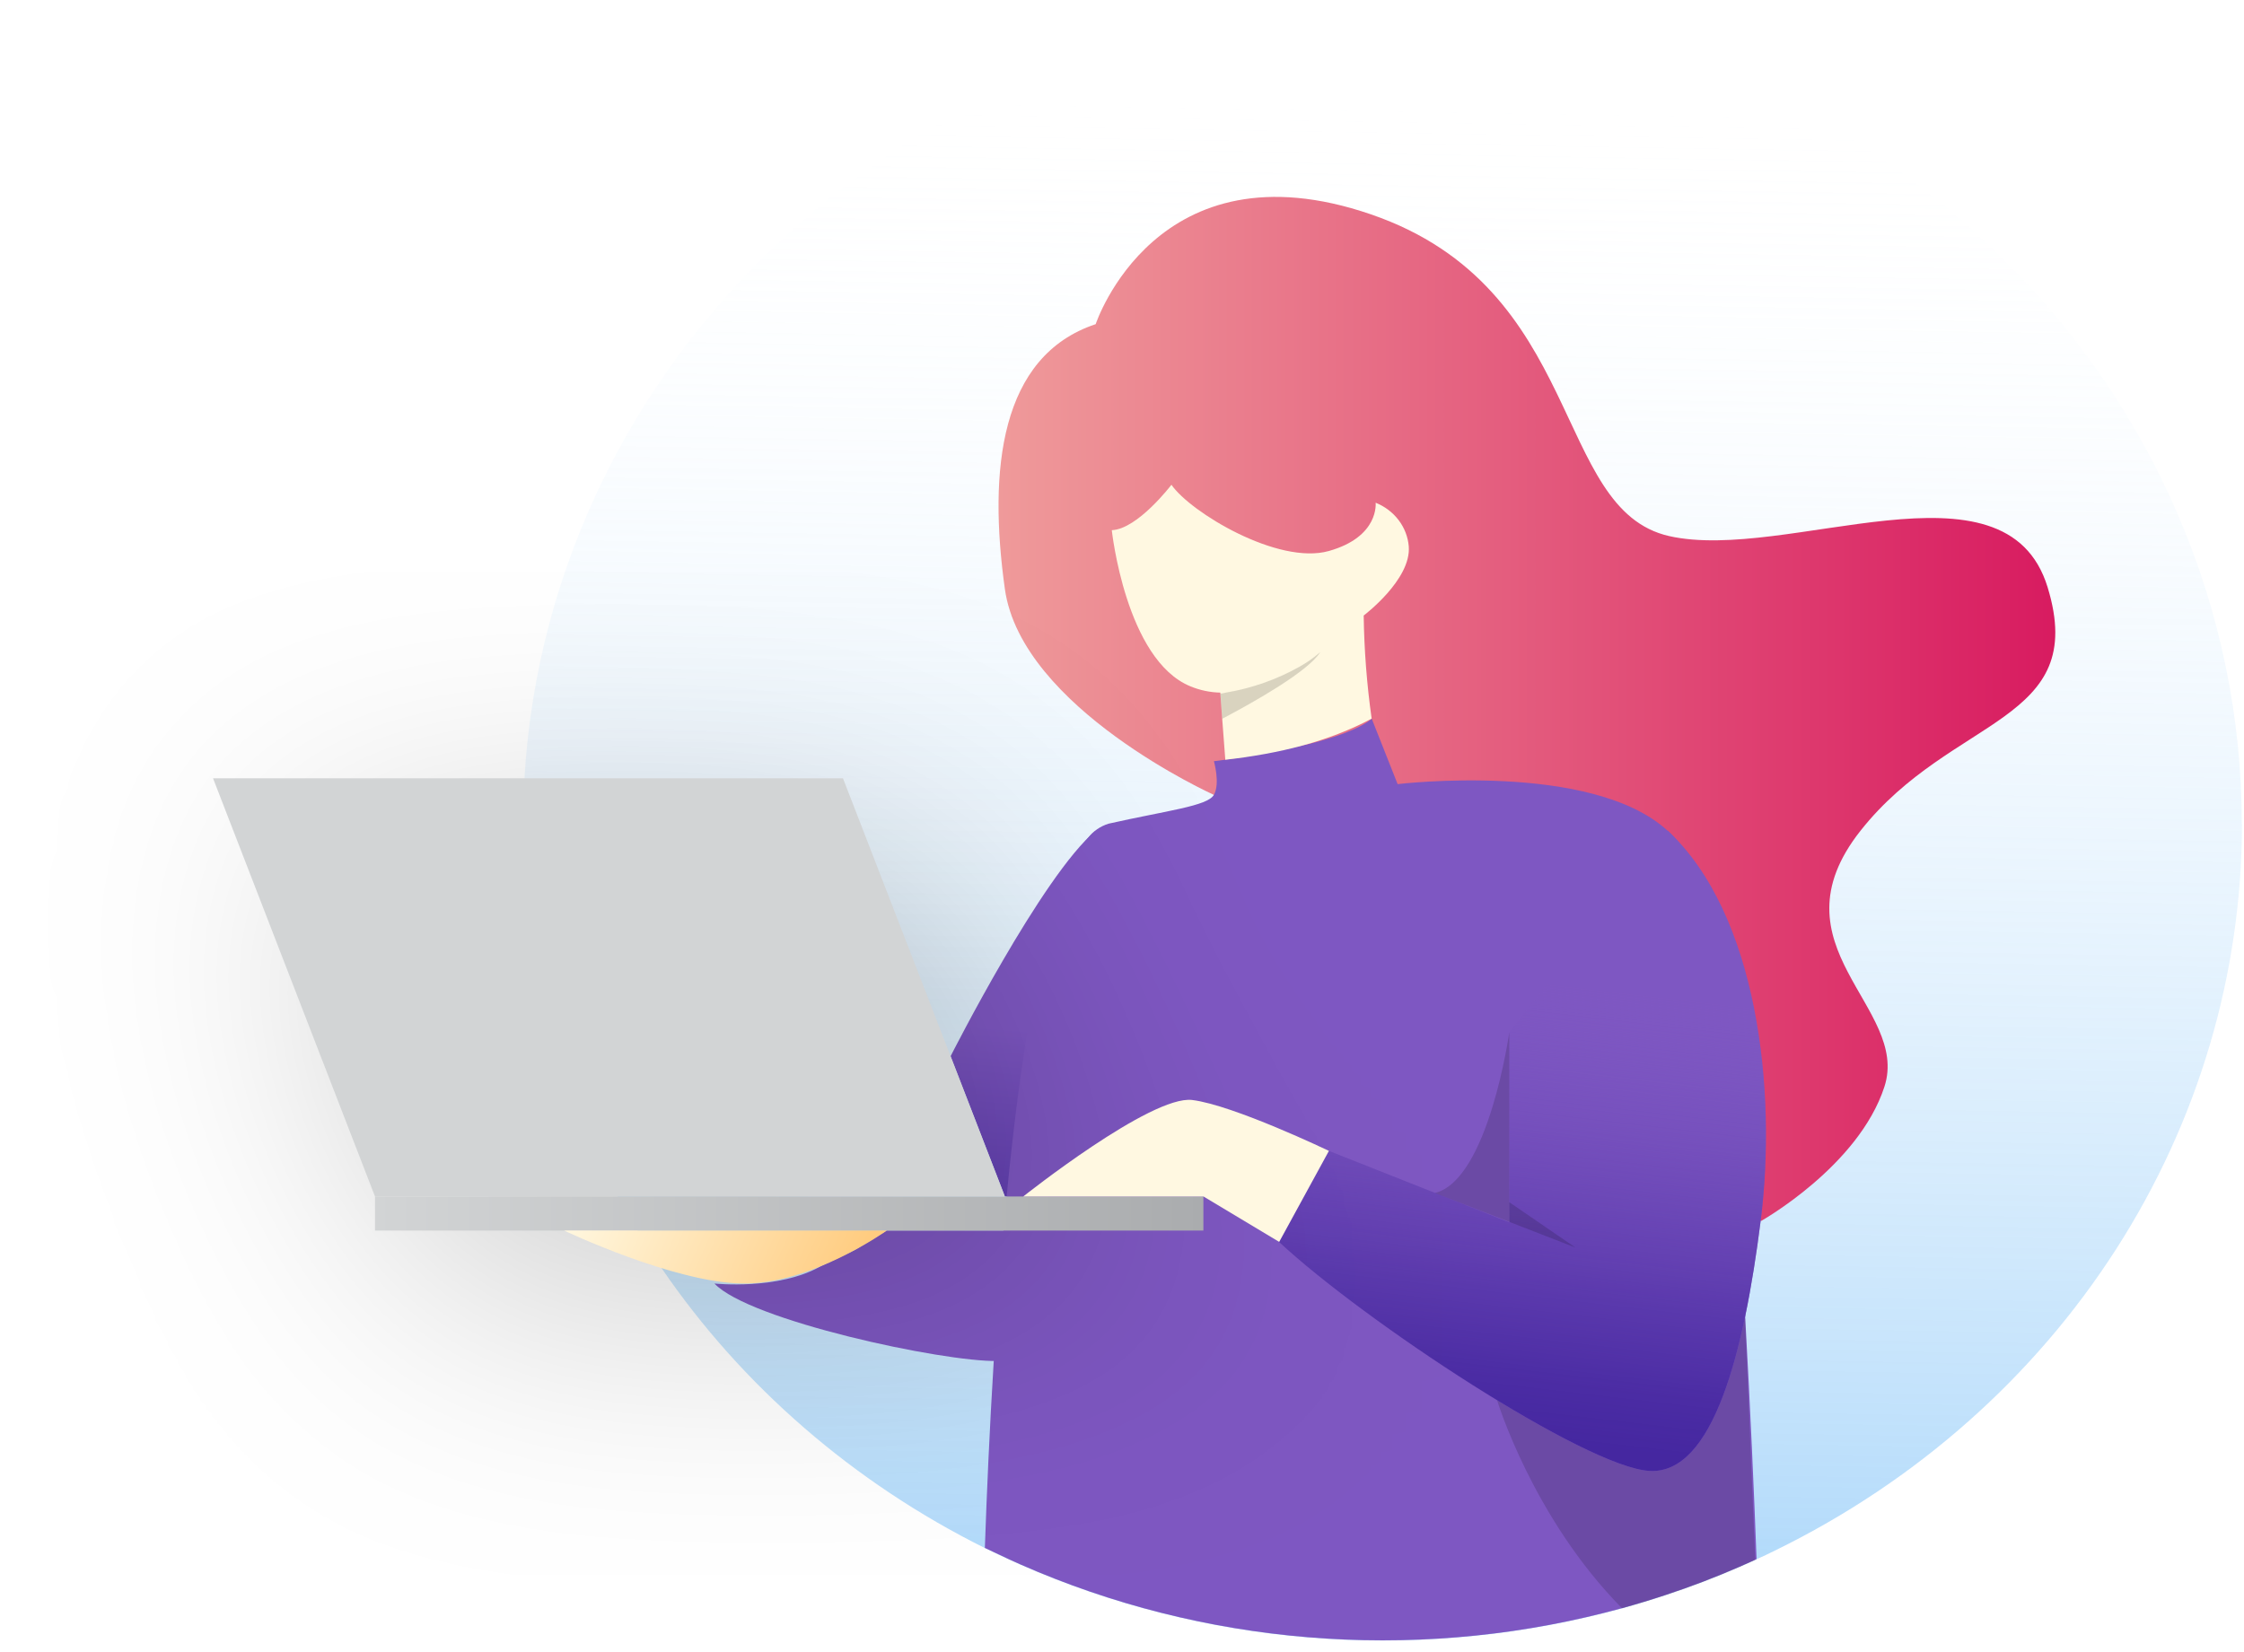
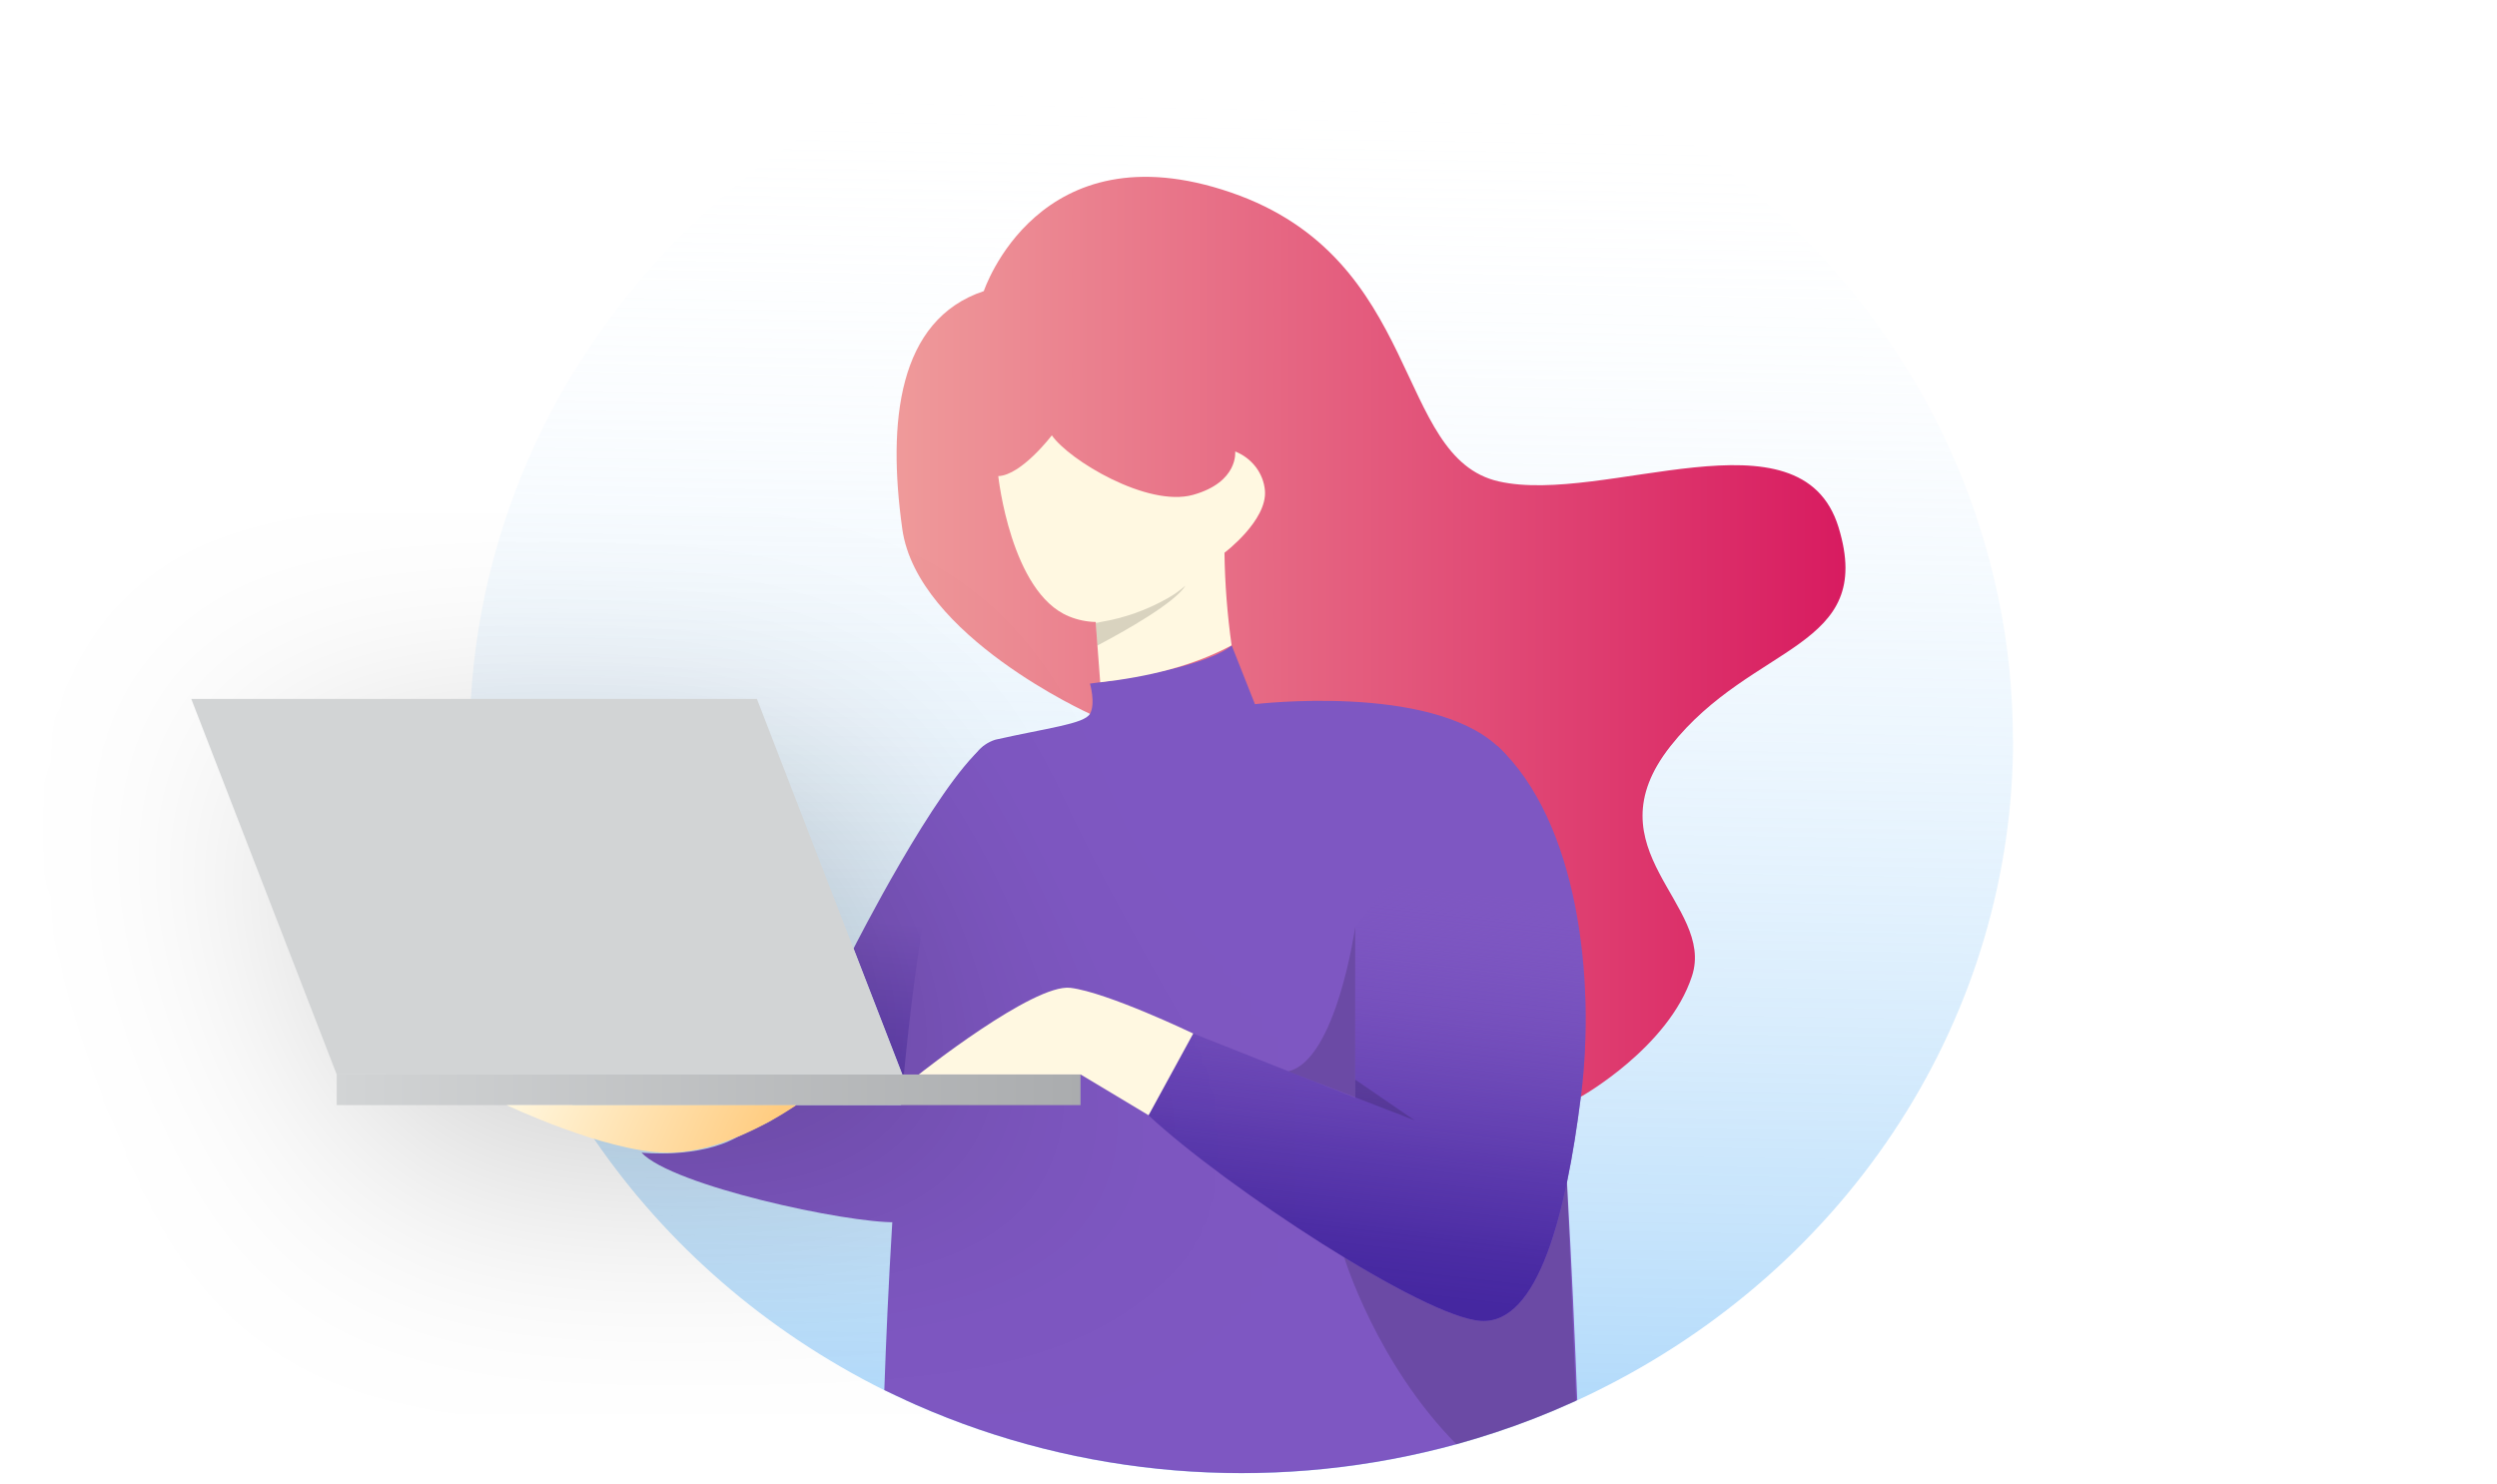
- <svg xmlns="http://www.w3.org/2000/svg" width="163" height="120" viewBox="0 0 163 120" fill="none">
-   <path d="M162.853 59.862C162.846 70.767 159.683 81.459 153.708 90.768C147.733 100.077 139.178 107.643 128.981 112.637C128.522 112.866 128.06 113.085 127.594 113.296L127.498 113.342L127.166 113.493C126.891 113.621 126.622 113.74 126.342 113.859C124.6 114.618 122.812 115.3 120.98 115.904C119.94 116.249 118.889 116.568 117.826 116.861L116.555 117.195C102.415 120.775 87.402 119.533 74.124 113.685C73.58 113.442 73.036 113.195 72.501 112.939L71.539 112.481C62.009 107.734 53.925 100.735 48.065 92.157C47.449 91.263 46.862 90.348 46.303 89.412C45.806 88.597 45.324 87.772 44.859 86.936C40.336 78.559 37.984 69.277 37.999 59.862C37.999 58.751 38.031 57.647 38.095 56.548C38.998 41.119 46.197 26.632 58.161 16.171C70.126 5.709 85.912 0.097 102.162 0.528C118.412 0.96 133.844 7.401 145.175 18.482C156.506 29.562 162.843 44.408 162.838 59.862H162.853Z" fill="url(#paint0_linear)" />
-   <path d="M88.167 57.752C88.167 57.752 74.206 51.459 72.993 42.801C71.779 34.142 72.632 25.868 79.588 23.553C79.588 23.553 83.988 10.217 99.586 15.576C115.183 20.935 112.723 37.026 121.249 38.952C129.775 40.879 145.695 32.765 148.733 42.664C151.771 52.562 141.781 51.958 135.143 60.361C128.504 68.763 138.758 73.174 136.881 78.959C135.003 84.744 127.912 88.721 127.912 88.721L88.167 57.752Z" fill="url(#paint1_linear)" />
-   <path d="M69.05 76.744L72.993 86.936H73.421L79.588 60.361C75.693 63.605 69.05 76.744 69.05 76.744Z" fill="url(#paint2_linear)" />
-   <path d="M62.127 90.803L59.629 91.997C56.528 93.764 51.897 93.26 51.897 93.26C54.401 95.938 68.496 98.967 72.458 98.889L73.19 89.407H64.409L62.127 90.803Z" fill="url(#paint3_linear)" />
-   <path d="M127.594 113.282L127.498 113.328L127.166 113.479C126.891 113.607 126.622 113.726 126.342 113.845C124.6 114.605 122.812 115.287 120.979 115.891C119.94 116.235 118.888 116.554 117.826 116.847L116.555 117.181C102.415 120.761 87.401 119.519 74.124 113.671C73.58 113.429 73.036 113.181 72.501 112.925L71.539 112.468C71.673 108.541 71.88 103.841 72.184 98.885C72.376 95.787 72.612 92.588 72.891 89.412C72.963 88.583 73.041 87.76 73.118 86.936C74.254 75.229 76.073 64.374 78.991 60.924L79.034 60.878C79.405 60.393 79.927 60.033 80.526 59.848C84.739 58.896 87.709 58.576 88.176 57.752C88.643 56.928 88.176 55.308 88.176 55.308L89.014 55.199C90.232 55.025 92.596 54.658 94.834 54.109C94.848 54.114 94.863 54.114 94.877 54.109C96.856 53.62 98.729 52.988 99.643 52.228L101.521 56.974C101.521 56.974 115.641 55.276 121.153 60.379C121.187 60.403 121.217 60.43 121.244 60.461C121.302 60.511 121.357 60.565 121.408 60.621C121.736 60.951 122.028 61.312 122.279 61.697C124.075 64.443 125.346 75.463 126.227 87.416C126.429 90.162 126.612 92.999 126.771 95.777C127.137 102.194 127.411 108.408 127.594 113.282Z" fill="url(#paint4_linear)" />
-   <path opacity="0.15" d="M127.498 113.342L127.166 113.493C126.891 113.621 126.622 113.74 126.343 113.859C124.6 114.618 122.812 115.3 120.98 115.904C119.94 116.249 118.889 116.568 117.826 116.861C111.323 110.275 108.742 101.727 108.742 101.727L126.761 95.777L127.498 113.342Z" fill="black" />
-   <path d="M121.148 60.361C127.671 66.447 129.091 79.225 127.888 88.734C126.684 98.244 124.45 107.15 119.81 106.875C115.169 106.601 99.109 96.011 92.904 90.235L96.529 83.622L109.642 88.817V74.973L121.148 60.361Z" fill="url(#paint5_linear)" />
-   <path d="M121.148 60.361C127.671 66.447 129.091 79.225 127.888 88.734C126.684 98.244 124.45 107.15 119.81 106.875C115.169 106.601 99.109 96.011 92.904 90.235L96.529 83.622L109.642 88.817V74.973L121.148 60.361Z" fill="url(#paint6_linear)" />
+ <svg xmlns="http://www.w3.org/2000/svg" width="202" height="120" fill="none">
+   <path d="M162.853 59.862c-.007 10.905-3.17 21.597-9.145 30.906-5.975 9.309-14.53 16.875-24.727 21.869a40.81 40.81 0 01-1.387.659l-.096.046-.332.151a62.09 62.09 0 01-6.186 2.411c-1.04.345-2.091.664-3.154.957l-1.271.334c-14.14 3.58-29.153 2.338-42.431-3.51a67.182 67.182 0 01-1.623-.746l-.962-.458c-9.53-4.747-17.614-11.746-23.474-20.324a49.491 49.491 0 01-1.762-2.745 70.962 70.962 0 01-1.444-2.476c-4.523-8.377-6.875-17.659-6.86-27.074 0-1.11.032-2.215.096-3.314.903-15.43 8.102-29.916 20.066-40.377C70.126 5.709 85.912.097 102.162.528c16.25.432 31.682 6.873 43.013 17.954 11.331 11.08 17.668 25.926 17.663 41.38h.015z" fill="url(#paint0_linear)" />
+   <path d="M88.167 57.752s-13.961-6.293-15.174-14.951c-1.214-8.659-.361-16.933 6.595-19.248 0 0 4.4-13.336 19.998-7.977 15.597 5.359 13.137 21.45 21.663 23.376 8.526 1.927 24.446-6.187 27.484 3.712 3.038 9.898-6.952 9.294-13.59 17.697-6.639 8.402 3.615 12.813 1.738 18.598-1.878 5.785-8.969 9.762-8.969 9.762L88.167 57.752z" fill="url(#paint1_linear)" />
+   <path d="M69.05 76.744l3.943 10.192h.428l6.167-26.575C75.693 63.605 69.05 76.744 69.05 76.744z" fill="url(#paint2_linear)" />
+   <path d="M62.127 90.803l-2.498 1.194c-3.1 1.767-7.732 1.263-7.732 1.263 2.504 2.677 16.6 5.707 20.561 5.63l.732-9.483h-8.78l-2.283 1.396z" fill="url(#paint3_linear)" />
+   <path d="M127.594 113.282l-.096.046-.332.151a61.667 61.667 0 01-6.187 2.412 65.232 65.232 0 01-3.153.956l-1.271.334c-14.14 3.58-29.154 2.338-42.431-3.51a63.687 63.687 0 01-1.623-.746l-.962-.457c.134-3.927.341-8.627.645-13.583.192-3.098.428-6.297.707-9.473.072-.829.15-1.652.227-2.476 1.136-11.707 2.956-22.562 5.873-26.012l.043-.046c.37-.485.893-.845 1.492-1.03 4.213-.952 7.183-1.272 7.65-2.096.467-.824 0-2.444 0-2.444l.838-.11c1.218-.173 3.582-.54 5.82-1.089.014.005.03.005.043 0 1.979-.49 3.852-1.12 4.766-1.88l1.878 4.745s14.12-1.698 19.632 3.405a.506.506 0 01.091.082c.058.05.113.104.164.16.328.33.62.69.871 1.076 1.796 2.746 3.067 13.766 3.948 25.72.202 2.745.385 5.582.544 8.36.366 6.417.64 12.631.823 17.505z" fill="url(#paint4_linear)" />
+   <path opacity=".15" d="M127.498 113.342l-.332.151a62.236 62.236 0 01-6.186 2.411c-1.04.345-2.091.664-3.154.957-6.503-6.586-9.084-15.134-9.084-15.134l18.019-5.95.737 17.565z" fill="#000" />
+   <path d="M121.148 60.36c6.523 6.087 7.943 18.865 6.74 28.374-1.204 9.51-3.438 18.416-8.078 18.141-4.641-.274-20.701-10.864-26.906-16.64l3.625-6.613 13.113 5.195V74.973l11.506-14.612z" fill="url(#paint5_linear)" />
+   <path d="M121.148 60.36c6.523 6.087 7.943 18.865 6.74 28.374-1.204 9.51-3.438 18.416-8.078 18.141-4.641-.274-20.701-10.864-26.906-16.64l3.625-6.613 13.113 5.195V74.973l11.506-14.612z" fill="url(#paint6_linear)" />
  <g filter="url(#filter0_d)">
-     <path d="M87.411 86.936H27.239V89.412H87.411V86.936Z" fill="url(#paint7_linear)" />
-     <path d="M61.232 56.548H15.474L27.239 86.936H72.993L61.232 56.548Z" fill="url(#paint8_linear)" />
+     <path d="M87.41 86.936H27.24v2.476h60.17v-2.476z" fill="url(#paint7_linear)" />
+     <path d="M61.232 56.548H15.474l11.765 30.388h45.754L61.232 56.548z" fill="url(#paint8_linear)" />
  </g>
-   <path d="M40.979 89.412C40.979 89.412 48.874 93.169 53.89 93.26C58.907 93.352 64.414 89.412 64.414 89.412H40.979Z" fill="url(#paint9_linear)" />
-   <path d="M96.529 83.622C96.529 83.622 89.587 80.291 86.597 79.925C83.608 79.559 74.326 86.936 74.326 86.936H87.421L92.918 90.235L96.529 83.622Z" fill="url(#paint10_linear)" />
-   <path d="M99.056 44.723C99.091 47.229 99.284 49.731 99.634 52.215C96.529 53.876 92.894 54.768 89.004 55.203L88.778 52.215L88.643 50.384V50.325C87.894 50.309 87.154 50.153 86.467 49.867C81.769 47.94 80.758 38.522 80.758 38.522C82.64 38.449 85.091 35.222 85.091 35.222C86.463 37.218 92.827 41.071 96.519 40.037C100.212 39.002 99.923 36.527 99.923 36.527C100.591 36.794 101.168 37.231 101.593 37.79C102.017 38.348 102.272 39.007 102.33 39.694C102.527 42.11 99.056 44.723 99.056 44.723Z" fill="url(#paint11_linear)" />
-   <path opacity="0.15" d="M95.903 47.382C95.031 48.782 91.089 51.011 88.783 52.224L88.648 50.393C88.792 50.393 88.932 50.347 89.067 50.32C90.949 50.003 92.756 49.366 94.401 48.439C94.421 48.432 94.438 48.421 94.454 48.407C94.948 48.129 95.411 47.804 95.835 47.437L95.903 47.382Z" fill="black" />
-   <path opacity="0.15" d="M104.231 86.68L114.447 90.652L109.633 87.352V74.996C109.633 74.996 108.126 85.732 104.231 86.68Z" fill="black" />
+   <path d="M40.979 89.412s7.895 3.757 12.911 3.848c5.017.092 10.524-3.848 10.524-3.848H40.979z" fill="url(#paint9_linear)" />
+   <path d="M96.529 83.622s-6.942-3.331-9.932-3.697c-2.99-.366-12.27 7.01-12.27 7.01H87.42l5.497 3.3 3.61-6.613z" fill="url(#paint10_linear)" />
+   <path d="M99.056 44.723c.035 2.506.228 5.008.578 7.492-3.105 1.66-6.74 2.553-10.63 2.988l-.226-2.988-.135-1.831v-.06a5.997 5.997 0 01-2.176-.457c-4.698-1.927-5.71-11.345-5.71-11.345 1.883-.073 4.334-3.3 4.334-3.3 1.372 1.996 7.736 5.85 11.428 4.815 3.693-1.035 3.404-3.51 3.404-3.51a3.931 3.931 0 011.67 1.263c.424.558.679 1.217.737 1.904.197 2.416-3.274 5.029-3.274 5.029z" fill="url(#paint11_linear)" />
+   <path opacity=".15" d="M95.903 47.382c-.872 1.4-4.814 3.629-7.12 4.842l-.135-1.83c.144 0 .284-.047.419-.074a16.409 16.409 0 005.387-1.913 8.405 8.405 0 001.381-.97l.068-.055zM104.231 86.68l10.216 3.972-4.814-3.3V74.996s-1.507 10.736-5.402 11.684z" fill="#000" />
  <defs>
-     <filter id="filter0_d" x="0.474" y="41.548" width="111.937" height="72.863" filterUnits="userSpaceOnUse" color-interpolation-filters="sRGB">
-       <feFlood flood-opacity="0" result="BackgroundImageFix" />
-       <feColorMatrix in="SourceAlpha" type="matrix" values="0 0 0 0 0 0 0 0 0 0 0 0 0 0 0 0 0 0 127 0" />
-       <feOffset dx="5" dy="5" />
-       <feGaussianBlur stdDeviation="10" />
-       <feColorMatrix type="matrix" values="0 0 0 0 0 0 0 0 0 0 0 0 0 0 0 0 0 0 0.2 0" />
-       <feBlend mode="normal" in2="BackgroundImageFix" result="effect1_dropShadow" />
-       <feBlend mode="normal" in="SourceGraphic" in2="effect1_dropShadow" result="shape" />
-     </filter>
    <linearGradient id="paint0_linear" x1="100.682" y1="6.95" x2="98.752" y2="123.935" gradientUnits="userSpaceOnUse">
-       <stop stop-color="white" stop-opacity="0" />
-       <stop offset="1" stop-color="#64B5F6" stop-opacity="0.6" />
+       <stop stop-color="#fff" stop-opacity="0" />
+       <stop offset="1" stop-color="#64B5F6" stop-opacity=".6" />
    </linearGradient>
    <linearGradient id="paint1_linear" x1="72.535" y1="51.51" x2="149.301" y2="51.51" gradientUnits="userSpaceOnUse">
      <stop stop-color="#EF9A9A" />
      <stop offset="1" stop-color="#D81B60" />
    </linearGradient>
    <linearGradient id="paint2_linear" x1="73.748" y1="74.703" x2="71.654" y2="99.75" gradientUnits="userSpaceOnUse">
      <stop stop-color="#7E57C2" />
      <stop offset="1" stop-color="#4527A0" />
    </linearGradient>
    <linearGradient id="paint3_linear" x1="6437.82" y1="2289.26" x2="6417.37" y2="2811.14" gradientUnits="userSpaceOnUse">
      <stop stop-color="#7E57C2" />
      <stop offset="1" stop-color="#4527A0" />
    </linearGradient>
    <linearGradient id="paint4_linear" x1="19218.4" y1="13459.8" x2="22870.4" y2="20504.6" gradientUnits="userSpaceOnUse">
      <stop stop-color="#7E57C2" />
      <stop offset="1" stop-color="#4527A0" />
    </linearGradient>
    <linearGradient id="paint5_linear" x1="13190.2" y1="8850.92" x2="16441.7" y2="14547.3" gradientUnits="userSpaceOnUse">
      <stop stop-color="#7E57C2" />
      <stop offset="1" stop-color="#4527A0" />
    </linearGradient>
    <linearGradient id="paint6_linear" x1="113.498" y1="65.523" x2="108.523" y2="108.208" gradientUnits="userSpaceOnUse">
-       <stop offset="0.14" stop-color="#7E57C2" stop-opacity="0" />
-       <stop offset="0.26" stop-color="#724DBB" stop-opacity="0.21" />
-       <stop offset="0.48" stop-color="#5F3DAF" stop-opacity="0.55" />
-       <stop offset="0.66" stop-color="#5131A7" stop-opacity="0.79" />
-       <stop offset="0.81" stop-color="#482AA2" stop-opacity="0.94" />
-       <stop offset="0.91" stop-color="#4527A0" />
+       <stop offset=".14" stop-color="#7E57C2" stop-opacity="0" />
+       <stop offset=".26" stop-color="#724DBB" stop-opacity=".21" />
+       <stop offset=".48" stop-color="#5F3DAF" stop-opacity=".55" />
+       <stop offset=".66" stop-color="#5131A7" stop-opacity=".79" />
+       <stop offset=".81" stop-color="#482AA2" stop-opacity=".94" />
+       <stop offset=".91" stop-color="#4527A0" />
    </linearGradient>
    <linearGradient id="paint7_linear" x1="27.239" y1="88.171" x2="87.411" y2="88.171" gradientUnits="userSpaceOnUse">
      <stop stop-color="#D2D4D5" />
      <stop offset="1" stop-color="#AAACAE" />
    </linearGradient>
    <linearGradient id="paint8_linear" x1="509.561" y1="3803.3" x2="3753.12" y2="7682.63" gradientUnits="userSpaceOnUse">
      <stop stop-color="#D2D4D5" />
      <stop offset="1" stop-color="#AAACAE" />
    </linearGradient>
    <linearGradient id="paint9_linear" x1="42.471" y1="85.279" x2="61.395" y2="93.813" gradientUnits="userSpaceOnUse">
      <stop stop-color="#FFF8E1" />
      <stop offset="1" stop-color="#FFCC80" />
    </linearGradient>
    <linearGradient id="paint10_linear" x1="7441.16" y1="2664.58" x2="7908.43" y2="3198.89" gradientUnits="userSpaceOnUse">
      <stop stop-color="#FFF8E1" />
      <stop offset="1" stop-color="#FFCC80" />
    </linearGradient>
    <linearGradient id="paint11_linear" x1="7601.21" y1="2923.21" x2="8003.48" y2="3717.58" gradientUnits="userSpaceOnUse">
      <stop stop-color="#FFF8E1" />
      <stop offset="1" stop-color="#FFCC80" />
    </linearGradient>
+     <filter id="filter0_d" x=".474" y="41.548" width="111.937" height="72.863" filterUnits="userSpaceOnUse" color-interpolation-filters="sRGB">
+       <feFlood flood-opacity="0" result="BackgroundImageFix" />
+       <feColorMatrix in="SourceAlpha" values="0 0 0 0 0 0 0 0 0 0 0 0 0 0 0 0 0 0 127 0" />
+       <feOffset dx="5" dy="5" />
+       <feGaussianBlur stdDeviation="10" />
+       <feColorMatrix values="0 0 0 0 0 0 0 0 0 0 0 0 0 0 0 0 0 0 0.2 0" />
+       <feBlend in2="BackgroundImageFix" result="effect1_dropShadow" />
+       <feBlend in="SourceGraphic" in2="effect1_dropShadow" result="shape" />
+     </filter>
  </defs>
</svg>
